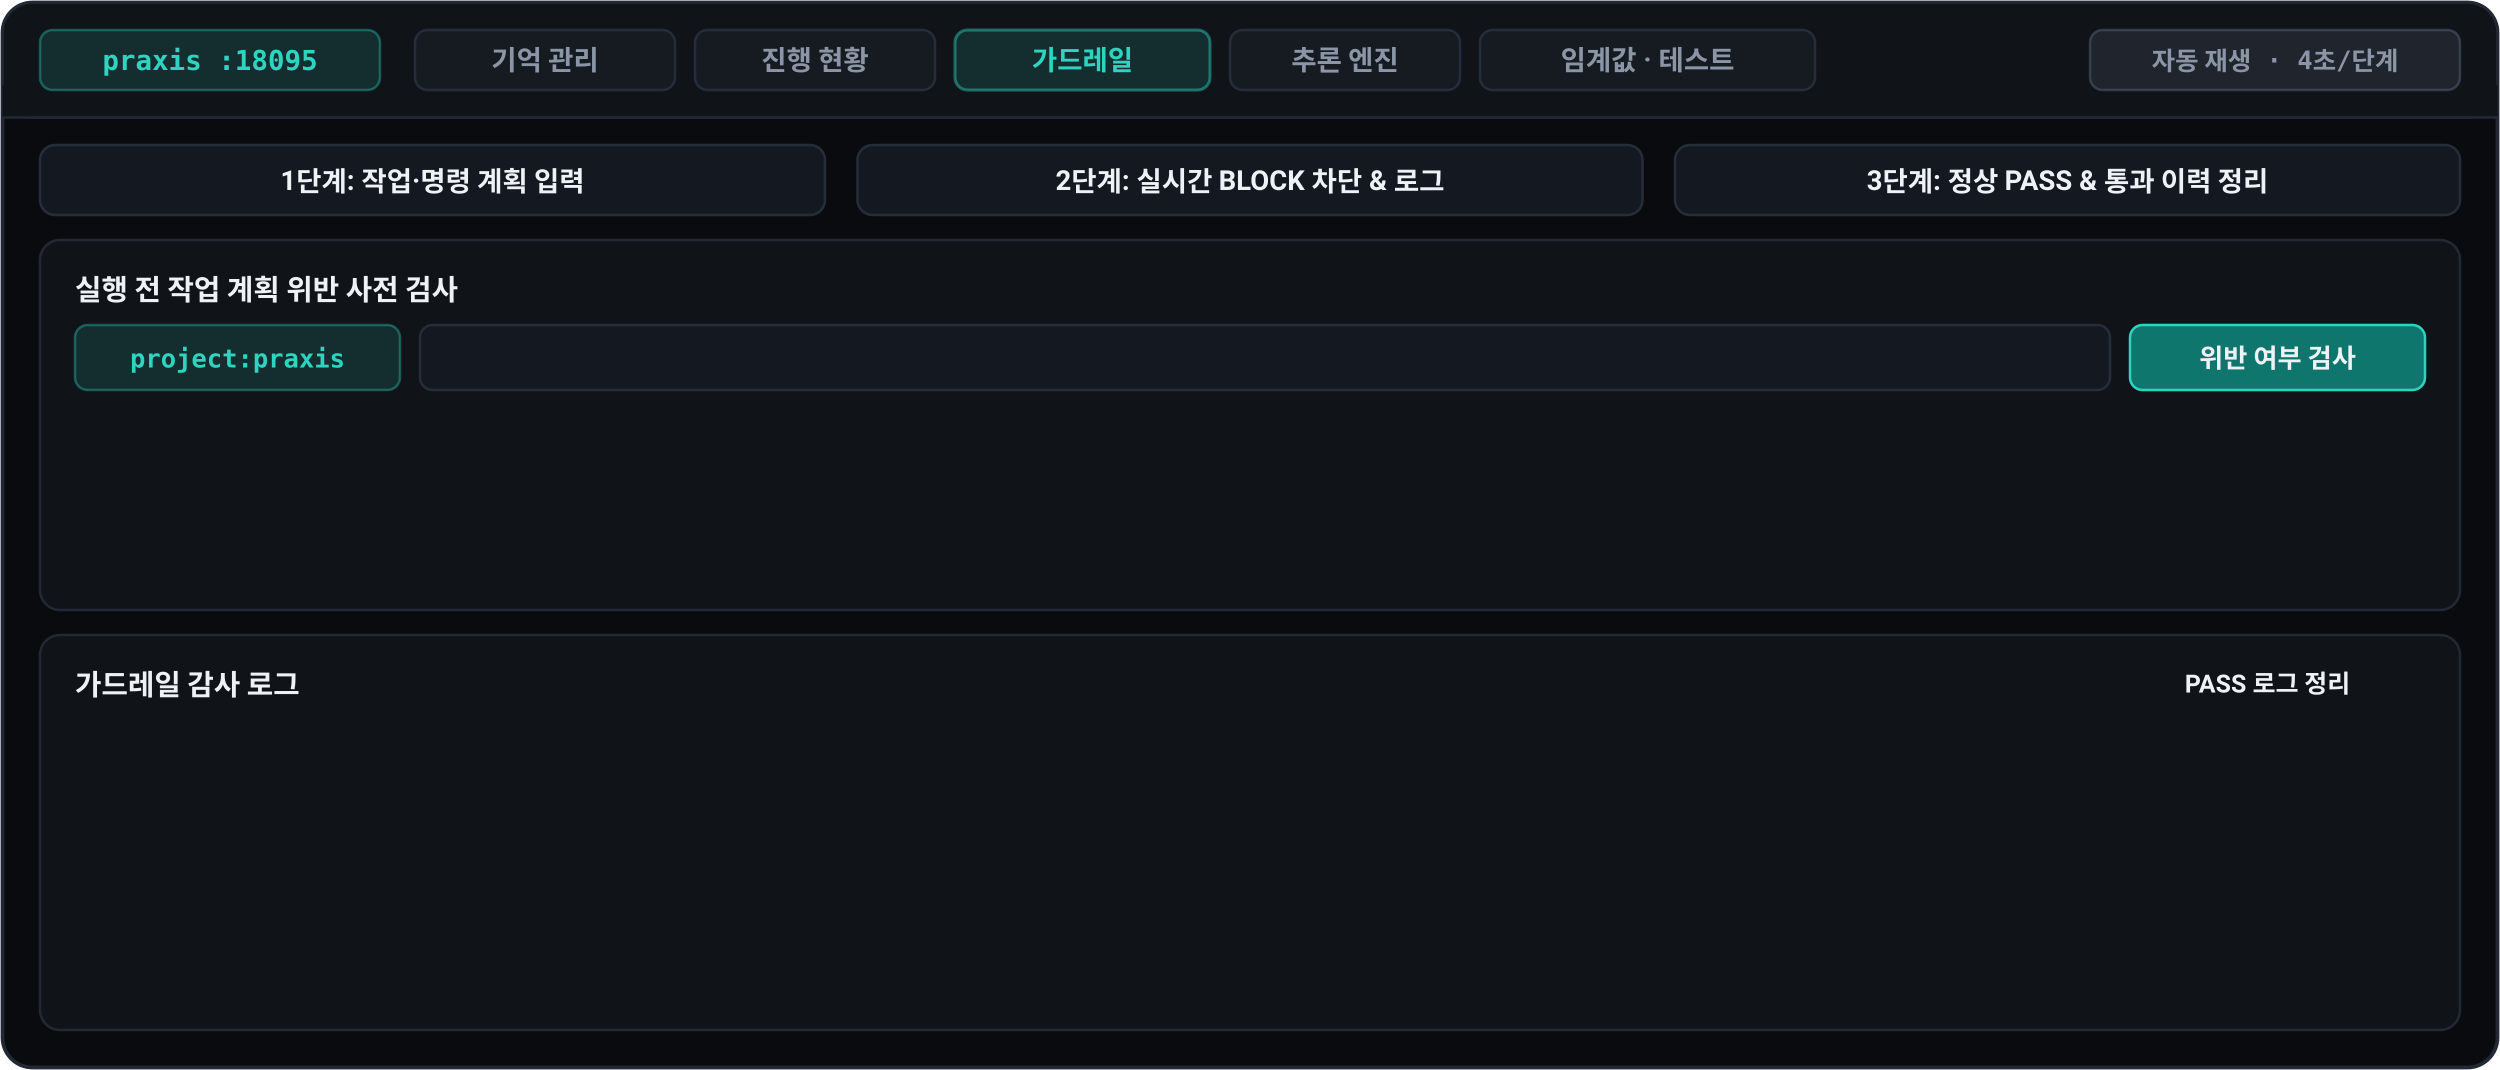
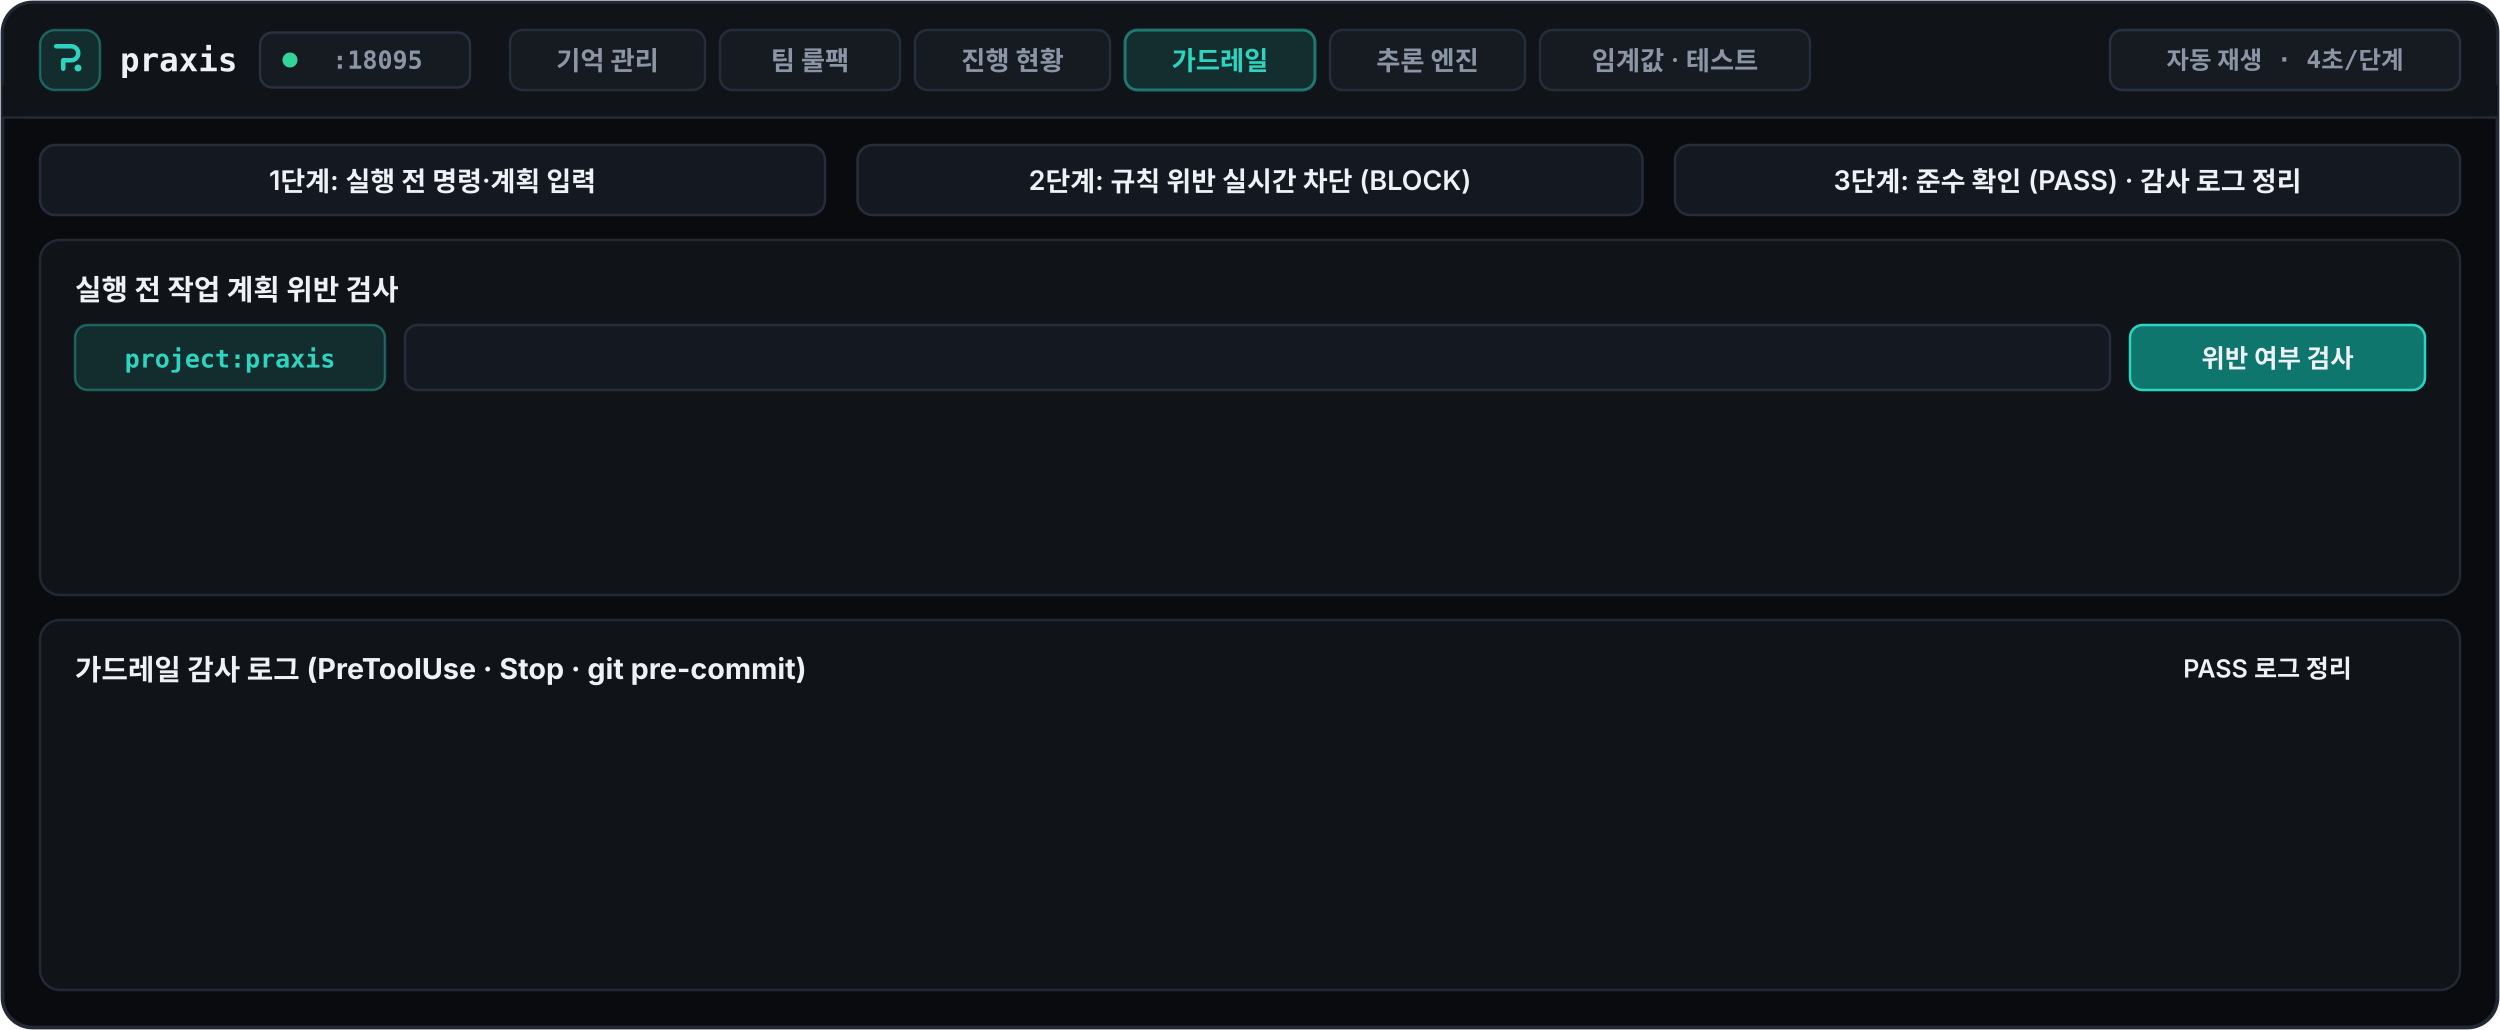
- <svg xmlns="http://www.w3.org/2000/svg" viewBox="0 0 1000 428" width="100%" height="100%" role="img" aria-label="웹 콘솔 가드레일 탭 동작 시뮬레이션">
+ <svg xmlns="http://www.w3.org/2000/svg" viewBox="0 0 1000 412" width="100%" height="100%" role="img" aria-label="웹 콘솔 가드레일 탭 시뮬레이션">
  <style>
    .outer { fill: #090b0e; stroke: #222934; stroke-width: 1.5; }
    .topbar { fill: #101318; stroke: #222934; stroke-width: 1; }
    .card { fill: #101318; stroke: #222934; stroke-width: 1; }
    .sub { fill: #141820; stroke: #252d3a; stroke-width: 1; }
-     .sub-hi { fill: rgba(45, 212, 191, 0.10); stroke: rgba(45, 212, 191, 0.36); stroke-width: 1.2; }
-     .sub-ok { fill: rgba(16, 185, 129, 0.10); stroke: rgba(16, 185, 129, 0.45); stroke-width: 1.2; }
-     .sub-warn { fill: rgba(245, 158, 11, 0.10); stroke: rgba(245, 158, 11, 0.45); stroke-width: 1.2; }
-     .sub-err { fill: rgba(239, 68, 68, 0.10); stroke: rgba(239, 68, 68, 0.48); stroke-width: 1.2; }
+     .sub-hi { fill: rgba(45, 212, 191, 0.10); stroke: rgba(45, 212, 191, 0.42); stroke-width: 1.2; }
+     .sub-ok { fill: rgba(52, 211, 153, 0.10); stroke: rgba(52, 211, 153, 0.42); stroke-width: 1.2; }
+     .sub-warn { fill: rgba(251, 191, 36, 0.10); stroke: rgba(251, 191, 36, 0.42); stroke-width: 1.2; }
+     .sub-err { fill: rgba(248, 113, 113, 0.10); stroke: rgba(248, 113, 113, 0.45); stroke-width: 1.2; }
+     .nav-shell { fill: #101318; stroke: #222934; stroke-width: 1; }
    .pill-idle { fill: #161b22; stroke: #252d3a; stroke-width: 1; }
-     .pill-act { fill: rgba(45, 212, 191, 0.14); stroke: rgba(45, 212, 191, 0.46); stroke-width: 1.2; }
-     .b-ok { fill: rgba(16, 185, 129, 0.16); stroke: rgba(16, 185, 129, 0.45); stroke-width: 1; }
-     .b-err { fill: rgba(239, 68, 68, 0.16); stroke: rgba(239, 68, 68, 0.45); stroke-width: 1; }
-     .b-warn { fill: rgba(245, 158, 11, 0.16); stroke: rgba(245, 158, 11, 0.45); stroke-width: 1; }
-     .b-info { fill: rgba(45, 212, 191, 0.14); stroke: rgba(45, 212, 191, 0.36); stroke-width: 1; }
-     .b-mut { fill: rgba(100, 116, 139, 0.18); stroke: rgba(100, 116, 139, 0.4); stroke-width: 1; }
-     .sans { font-family: -apple-system, BlinkMacSystemFont, "Segoe UI", "Apple SD Gothic Neo", "Noto Sans KR", "Malgun Gothic", Roboto, sans-serif; }
+     .pill-act { fill: rgba(45, 212, 191, 0.14); stroke: rgba(45, 212, 191, 0.48); stroke-width: 1.2; }
+     .b-ok { fill: rgba(52, 211, 153, 0.14); stroke: rgba(52, 211, 153, 0.42); stroke-width: 1; }
+     .b-err { fill: rgba(248, 113, 113, 0.14); stroke: rgba(248, 113, 113, 0.42); stroke-width: 1; }
+     .b-warn { fill: rgba(251, 191, 36, 0.14); stroke: rgba(251, 191, 36, 0.42); stroke-width: 1; }
+     .b-info { fill: rgba(45, 212, 191, 0.13); stroke: rgba(45, 212, 191, 0.38); stroke-width: 1; }
+     .b-mut { fill: #161b22; stroke: #283140; stroke-width: 1; }
+     .sans { font-family: "Inter", "Pretendard", -apple-system, BlinkMacSystemFont, "Segoe UI", "Apple SD Gothic Neo", "Noto Sans KR", sans-serif; }
    .mono { font-family: "JetBrains Mono", "SF Mono", Menlo, Consolas, monospace; }
    .t-pri { fill: #eef2f6; }
    .t-sec { fill: #8b95a5; }
    .t-mut { fill: #606b7b; }
    .t-acc { fill: #2dd4bf; }
    .t-ok { fill: #34d399; }
    .t-warn { fill: #fbbf24; }
    .t-err { fill: #f87171; }
    .btn-pri { fill: #0f766e; stroke: #2dd4bf; stroke-width: 1; }
- 
-     /* 12s loop across 3 frames (4s per frame) */
    .f1, .f2, .f3 { opacity: 0; }
    .f1 { animation: loop1 12s infinite; }
    .f2 { animation: loop2 12s infinite; }
    .f3 { animation: loop3 12s infinite; }
    @keyframes loop1 { 0%, 31% { opacity: 1; } 34%, 100% { opacity: 0; } }
    @keyframes loop2 { 0%, 32% { opacity: 0; } 34%, 65% { opacity: 1; } 68%, 100% { opacity: 0; } }
    @keyframes loop3 { 0%, 66% { opacity: 0; } 68%, 98% { opacity: 1; } 100% { opacity: 0; } }
-   </style>
-   <rect class="outer" x="1" y="1" width="998" height="426" rx="12" />
+ </style>
+   <rect class="outer" x="1" y="1" width="998" height="410" rx="12" />
  <rect class="topbar" x="1" y="1" width="998" height="46" rx="12" />
  <rect x="1" y="34" width="998" height="13" fill="#101318" />
  <line x1="1" y1="47" x2="999" y2="47" stroke="#222934" stroke-width="1" />
-   <rect class="b-info" x="16" y="12" width="136" height="24" rx="5" />
-   <text x="84" y="28" text-anchor="middle" class="mono t-acc" font-size="11" font-weight="700">praxis :18095</text>
-   <rect class="pill-idle" x="166" y="12" width="104" height="24" rx="5" />
-   <text x="218.0" y="28" text-anchor="middle" class="sans t-sec" font-size="11" font-weight="600">기억 관리</text>
-   <rect class="pill-idle" x="278" y="12" width="96" height="24" rx="5" />
-   <text x="326.0" y="28" text-anchor="middle" class="sans t-sec" font-size="11" font-weight="600">진행 현황</text>
-   <rect class="pill-act" x="382" y="12" width="102" height="24" rx="5" />
-   <text x="433.0" y="28" text-anchor="middle" class="sans t-acc" font-size="11" font-weight="700">가드레일</text>
-   <rect class="pill-idle" x="492" y="12" width="92" height="24" rx="5" />
-   <text x="538.0" y="28" text-anchor="middle" class="sans t-sec" font-size="11" font-weight="600">추론 엔진</text>
-   <rect class="pill-idle" x="592" y="12" width="134" height="24" rx="5" />
-   <text x="659.0" y="28" text-anchor="middle" class="sans t-sec" font-size="11" font-weight="600">임계값 · 테스트</text>
-   <rect class="b-mut" x="836" y="12" width="148" height="24" rx="5" />
-   <text x="910" y="28" text-anchor="middle" class="mono t-sec" font-size="10.2" font-weight="600">자동 재생 · 4초/단계</text>
+   <rect class="b-info" x="16" y="12" width="24" height="24" rx="6" />
+   <path d="M22.5 18.5h6a2.8 2.8 0 0 1 0 5.6h-3.2v3.4" fill="none" stroke="#2dd4bf" stroke-width="1.8" stroke-linecap="round" stroke-linejoin="round" />
+   <circle cx="31.2" cy="27.2" r="1.4" fill="#2dd4bf" />
+   <text x="48" y="28.5" class="mono t-pri" font-size="13" font-weight="700">praxis</text>
+   <rect class="b-mut" x="104" y="13" width="84" height="22" rx="5" />
+   <circle cx="116" cy="24" r="3" fill="#34d399" />
+   <text x="151" y="27.5" text-anchor="middle" class="mono t-sec" font-size="10" font-weight="600">:18095</text>
+   <rect class="pill-idle" x="204" y="12" width="78" height="24" rx="5" />
+   <text x="243.0" y="28" text-anchor="middle" class="sans t-sec" font-size="10.5" font-weight="600">기억 관리</text>
+   <rect class="pill-idle" x="288" y="12" width="72" height="24" rx="5" />
+   <text x="324.0" y="28" text-anchor="middle" class="sans t-sec" font-size="10.5" font-weight="600">팀 룰팩</text>
+   <rect class="pill-idle" x="366" y="12" width="78" height="24" rx="5" />
+   <text x="405.0" y="28" text-anchor="middle" class="sans t-sec" font-size="10.5" font-weight="600">진행 현황</text>
+   <rect class="pill-act" x="450" y="12" width="76" height="24" rx="5" />
+   <text x="488.0" y="28" text-anchor="middle" class="sans t-acc" font-size="10.5" font-weight="700">가드레일</text>
+   <rect class="pill-idle" x="532" y="12" width="78" height="24" rx="5" />
+   <text x="571.0" y="28" text-anchor="middle" class="sans t-sec" font-size="10.5" font-weight="600">추론 엔진</text>
+   <rect class="pill-idle" x="616" y="12" width="108" height="24" rx="5" />
+   <text x="670.0" y="28" text-anchor="middle" class="sans t-sec" font-size="10.5" font-weight="600">임계값 · 테스트</text>
+   <rect class="b-mut" x="844" y="12" width="140" height="24" rx="5" />
+   <text x="914" y="27.5" text-anchor="middle" class="mono t-sec" font-size="9.8" font-weight="600">자동 재생 · 4초/단계</text>
  <rect class="sub" x="16" y="58" width="314" height="28" rx="6" />
  <g class="f1">
    <rect class="sub-hi" x="16" y="58" width="314" height="28" rx="6" />
  </g>
-   <text x="173" y="76" text-anchor="middle" class="sans t-pri" font-size="11" font-weight="600">1단계: 작업·명령 계획 입력</text>
+   <text x="173" y="76" text-anchor="middle" class="sans t-pri" font-size="10.8" font-weight="600">1단계: 실행 전 명령·계획 입력</text>
  <rect class="sub" x="343" y="58" width="314" height="28" rx="6" />
  <g class="f2">
    <rect class="sub-hi" x="343" y="58" width="314" height="28" rx="6" />
  </g>
-   <text x="500" y="76" text-anchor="middle" class="sans t-pri" font-size="11" font-weight="600">2단계: 실시간 BLOCK 차단 &amp; 로그</text>
+   <text x="500" y="76" text-anchor="middle" class="sans t-pri" font-size="10.8" font-weight="600">2단계: 규칙 위반 실시간 차단 (BLOCK)</text>
  <rect class="sub" x="670" y="58" width="314" height="28" rx="6" />
  <g class="f3">
    <rect class="sub-hi" x="670" y="58" width="314" height="28" rx="6" />
  </g>
-   <text x="827" y="76" text-anchor="middle" class="sans t-pri" font-size="11" font-weight="600">3단계: 정상 PASS &amp; 통과 이력 정리</text>
-   <rect class="card" x="16" y="96" width="968" height="148" rx="8" />
-   <text x="30" y="120" class="sans t-pri" font-size="11.5" font-weight="700">실행 전 작업 계획 위반 사전 검사</text>
-   <rect class="b-info" x="30" y="130" width="130" height="26" rx="5" />
-   <text x="95" y="147" text-anchor="middle" class="mono t-acc" font-size="10.2" font-weight="700">project:praxis</text>
-   <rect class="sub" x="168" y="130" width="676" height="26" rx="5" />
-   <text x="180" y="147" class="mono t-pri f1" font-size="10.8">CGO_ENABLED=1 go build ./cmd/praxis 실행</text>
-   <text x="180" y="147" class="mono t-err f2" font-size="10.8">CGO_ENABLED=1 go build ./cmd/praxis 실행</text>
-   <text x="180" y="147" class="mono t-ok f3" font-size="10.8">CGO_ENABLED=0 go build -trimpath ./cmd/praxis 실행</text>
+   <text x="827" y="76" text-anchor="middle" class="sans t-pri" font-size="10.8" font-weight="600">3단계: 준수 확인 (PASS) · 감사 로그 정리</text>
+   <rect class="card" x="16" y="96" width="968" height="142" rx="8" />
+   <text x="30" y="120" class="sans t-pri" font-size="11.5" font-weight="700">실행 전 작업 계획 위반 검사</text>
+   <rect class="b-info" x="30" y="130" width="124" height="26" rx="5" />
+   <text x="92" y="147" text-anchor="middle" class="mono t-acc" font-size="10" font-weight="700">project:praxis</text>
+   <rect class="sub" x="162" y="130" width="682" height="26" rx="5" />
+   <text x="174" y="147" class="mono t-pri f1" font-size="10.5">CGO_ENABLED=1 go build ./cmd/praxis</text>
+   <text x="174" y="147" class="mono t-err f2" font-size="10.5">CGO_ENABLED=1 go build ./cmd/praxis</text>
+   <text x="174" y="147" class="mono t-ok f3" font-size="10.5">CGO_ENABLED=0 go build -trimpath -o bin/praxis ./cmd/praxis</text>
  <rect class="btn-pri" x="852" y="130" width="118" height="26" rx="5" />
-   <text x="911" y="147" text-anchor="middle" class="sans t-pri" font-size="10.5" font-weight="700">위반 여부 검사</text>
+   <text x="911" y="147" text-anchor="middle" class="sans t-pri" font-size="10.2" font-weight="700">위반 여부 검사</text>
  <g class="f1">
-     <rect class="sub" x="30" y="166" width="940" height="64" rx="6" />
-     <text x="44" y="202" class="sans t-sec" font-size="11">실행할 명령이나 코드 변경 계획을 입력하면 활성 규칙 위반 여부를 검증합니다.</text>
+     <rect class="sub" x="30" y="166" width="940" height="58" rx="6" />
+     <text x="44" y="199" class="sans t-sec" font-size="10.8">실행할 명령이나 코드 변경 계획을 입력하면 활성 로컬·팀 규칙 위반 여부를 즉시 검증합니다.</text>
  </g>
  <g class="f2">
-     <rect class="sub-err" x="30" y="166" width="940" height="64" rx="6" />
-     <rect class="b-err" x="44" y="180" width="68" height="20" rx="4" />
-     <text x="78" y="194" text-anchor="middle" class="mono t-err" font-size="10" font-weight="700">BLOCK</text>
-     <text x="124" y="194" class="sans t-err" font-size="11.5" font-weight="700">BLOCKED (확률: 96%) — [#1 고정 원칙] Go 빌드 시 CGO 사용 금지 위반</text>
+     <rect class="sub-err" x="30" y="166" width="940" height="58" rx="6" />
+     <rect class="b-err" x="44" y="185" width="64" height="20" rx="4" />
+     <text x="76" y="198.5" text-anchor="middle" class="mono t-err" font-size="9.8" font-weight="700">BLOCK</text>
+     <text x="120" y="199" class="sans t-err" font-size="11" font-weight="700">BLOCKED (96%) — [#1 핵심 고정] CGO_ENABLED=0 순수 Go 정적 빌드 유지 위반</text>
  </g>
  <g class="f3">
-     <rect class="sub-ok" x="30" y="166" width="940" height="64" rx="6" />
-     <rect class="b-ok" x="44" y="180" width="68" height="20" rx="4" />
-     <text x="78" y="194" text-anchor="middle" class="mono t-ok" font-size="10" font-weight="700">PASS</text>
-     <text x="124" y="194" class="sans t-ok" font-size="11.5" font-weight="700">PASS (활성 규칙 14건 대조 결과 위반 없음)</text>
+     <rect class="sub-ok" x="30" y="166" width="940" height="58" rx="6" />
+     <rect class="b-ok" x="44" y="185" width="64" height="20" rx="4" />
+     <text x="76" y="198.5" text-anchor="middle" class="mono t-ok" font-size="9.8" font-weight="700">PASS</text>
+     <text x="120" y="199" class="sans t-ok" font-size="11" font-weight="700">PASS — 활성 규칙 및 팀 룰팩 대조 결과 위반 없음</text>
  </g>
-   <rect class="card" x="16" y="254" width="968" height="158" rx="8" />
-   <text x="30" y="278" class="sans t-pri" font-size="11.5" font-weight="700">가드레일 감사 로그</text>
-   <rect class="pill-idle f1" x="844" y="262" width="126" height="22" rx="4" />
-   <rect class="pill-idle f2" x="844" y="262" width="126" height="22" rx="4" />
-   <rect class="pill-act f3" x="844" y="262" width="126" height="22" rx="4" />
-   <text x="907" y="277" text-anchor="middle" class="sans t-pri" font-size="10" font-weight="600">PASS 로그 정리</text>
+   <rect class="card" x="16" y="248" width="968" height="148" rx="8" />
+   <text x="30" y="272" class="sans t-pri" font-size="11.5" font-weight="700">가드레일 감사 로그 (PreToolUse · Stop · git pre-commit)</text>
+   <rect class="pill-idle f1" x="844" y="256" width="126" height="22" rx="4" />
+   <rect class="pill-idle f2" x="844" y="256" width="126" height="22" rx="4" />
+   <rect class="pill-act f3" x="844" y="256" width="126" height="22" rx="4" />
+   <text x="907" y="271" text-anchor="middle" class="sans t-pri" font-size="10" font-weight="600">PASS 로그 정리</text>
  <g class="f1">
-     <rect class="sub-err" x="30" y="294" width="940" height="44" rx="6" />
-     <text x="44" y="320" class="mono t-err" font-size="11" font-weight="700">BLOCKED · git pre-commit · #1 CGO 금지 위반</text>
-     <rect class="sub" x="30" y="346" width="940" height="44" rx="6" />
-     <text x="44" y="372" class="mono t-ok" font-size="11">PASS · Stop · Edit(README.md)</text>
+     <rect class="sub-err" x="30" y="286" width="940" height="44" rx="6" />
+     <text x="44" y="312" class="mono t-err" font-size="10.5" font-weight="700">BLOCKED · PreToolUse(Bash) · Core Rule #1 (CGO_ENABLED=0)</text>
+     <rect class="sub" x="30" y="338" width="940" height="44" rx="6" />
+     <text x="44" y="364" class="mono t-ok" font-size="10.5">PASS · Stop(Turn Diff) · internal/transport/dashboard/ssr_team.go</text>
  </g>
  <g class="f2">
-     <rect class="sub-err" x="30" y="294" width="940" height="44" rx="6" />
-     <rect class="b-err" x="44" y="307" width="46" height="18" rx="4" />
-     <text x="67" y="320" text-anchor="middle" class="mono t-err" font-size="9.5" font-weight="700">NEW</text>
-     <text x="100" y="320" class="mono t-err" font-size="11" font-weight="700">BLOCKED · 계획 검사 · #1 CGO 사용 금지 위반 (96%)</text>
-     <rect class="sub" x="30" y="346" width="940" height="44" rx="6" />
-     <text x="44" y="372" class="mono t-sec" font-size="11">BLOCKED · git pre-commit · #1 CGO 금지 위반</text>
+     <rect class="sub-err" x="30" y="286" width="940" height="44" rx="6" />
+     <rect class="b-err" x="44" y="299" width="44" height="18" rx="4" />
+     <text x="66" y="311.5" text-anchor="middle" class="mono t-err" font-size="9.2" font-weight="700">NEW</text>
+     <text x="98" y="312" class="mono t-err" font-size="10.5" font-weight="700">BLOCKED · verify_plan · Core Rule #1 (96%)</text>
+     <rect class="sub" x="30" y="338" width="940" height="44" rx="6" />
+     <text x="44" y="364" class="mono t-sec" font-size="10.5">BLOCKED · PreToolUse(Bash) · Core Rule #1 (CGO_ENABLED=0)</text>
  </g>
  <g class="f3">
-     <rect class="sub-ok" x="30" y="294" width="940" height="44" rx="6" />
-     <text x="44" y="320" class="mono t-ok" font-size="11" font-weight="700">PASS · 계획 검사 · CGO_ENABLED=0 준수 확인</text>
-     <rect class="sub-err" x="30" y="346" width="940" height="44" rx="6" />
-     <text x="44" y="372" class="mono t-err" font-size="11">BLOCKED · 계획 검사 · #1 CGO 사용 금지 위반 (96%)</text>
+     <rect class="sub-ok" x="30" y="286" width="940" height="44" rx="6" />
+     <text x="44" y="312" class="mono t-ok" font-size="10.5" font-weight="700">PASS · verify_plan · CGO_ENABLED=0 static build verified</text>
+     <rect class="sub-err" x="30" y="338" width="940" height="44" rx="6" />
+     <text x="44" y="364" class="mono t-err" font-size="10.5">BLOCKED · verify_plan · Core Rule #1 (96%)</text>
  </g>
</svg>
